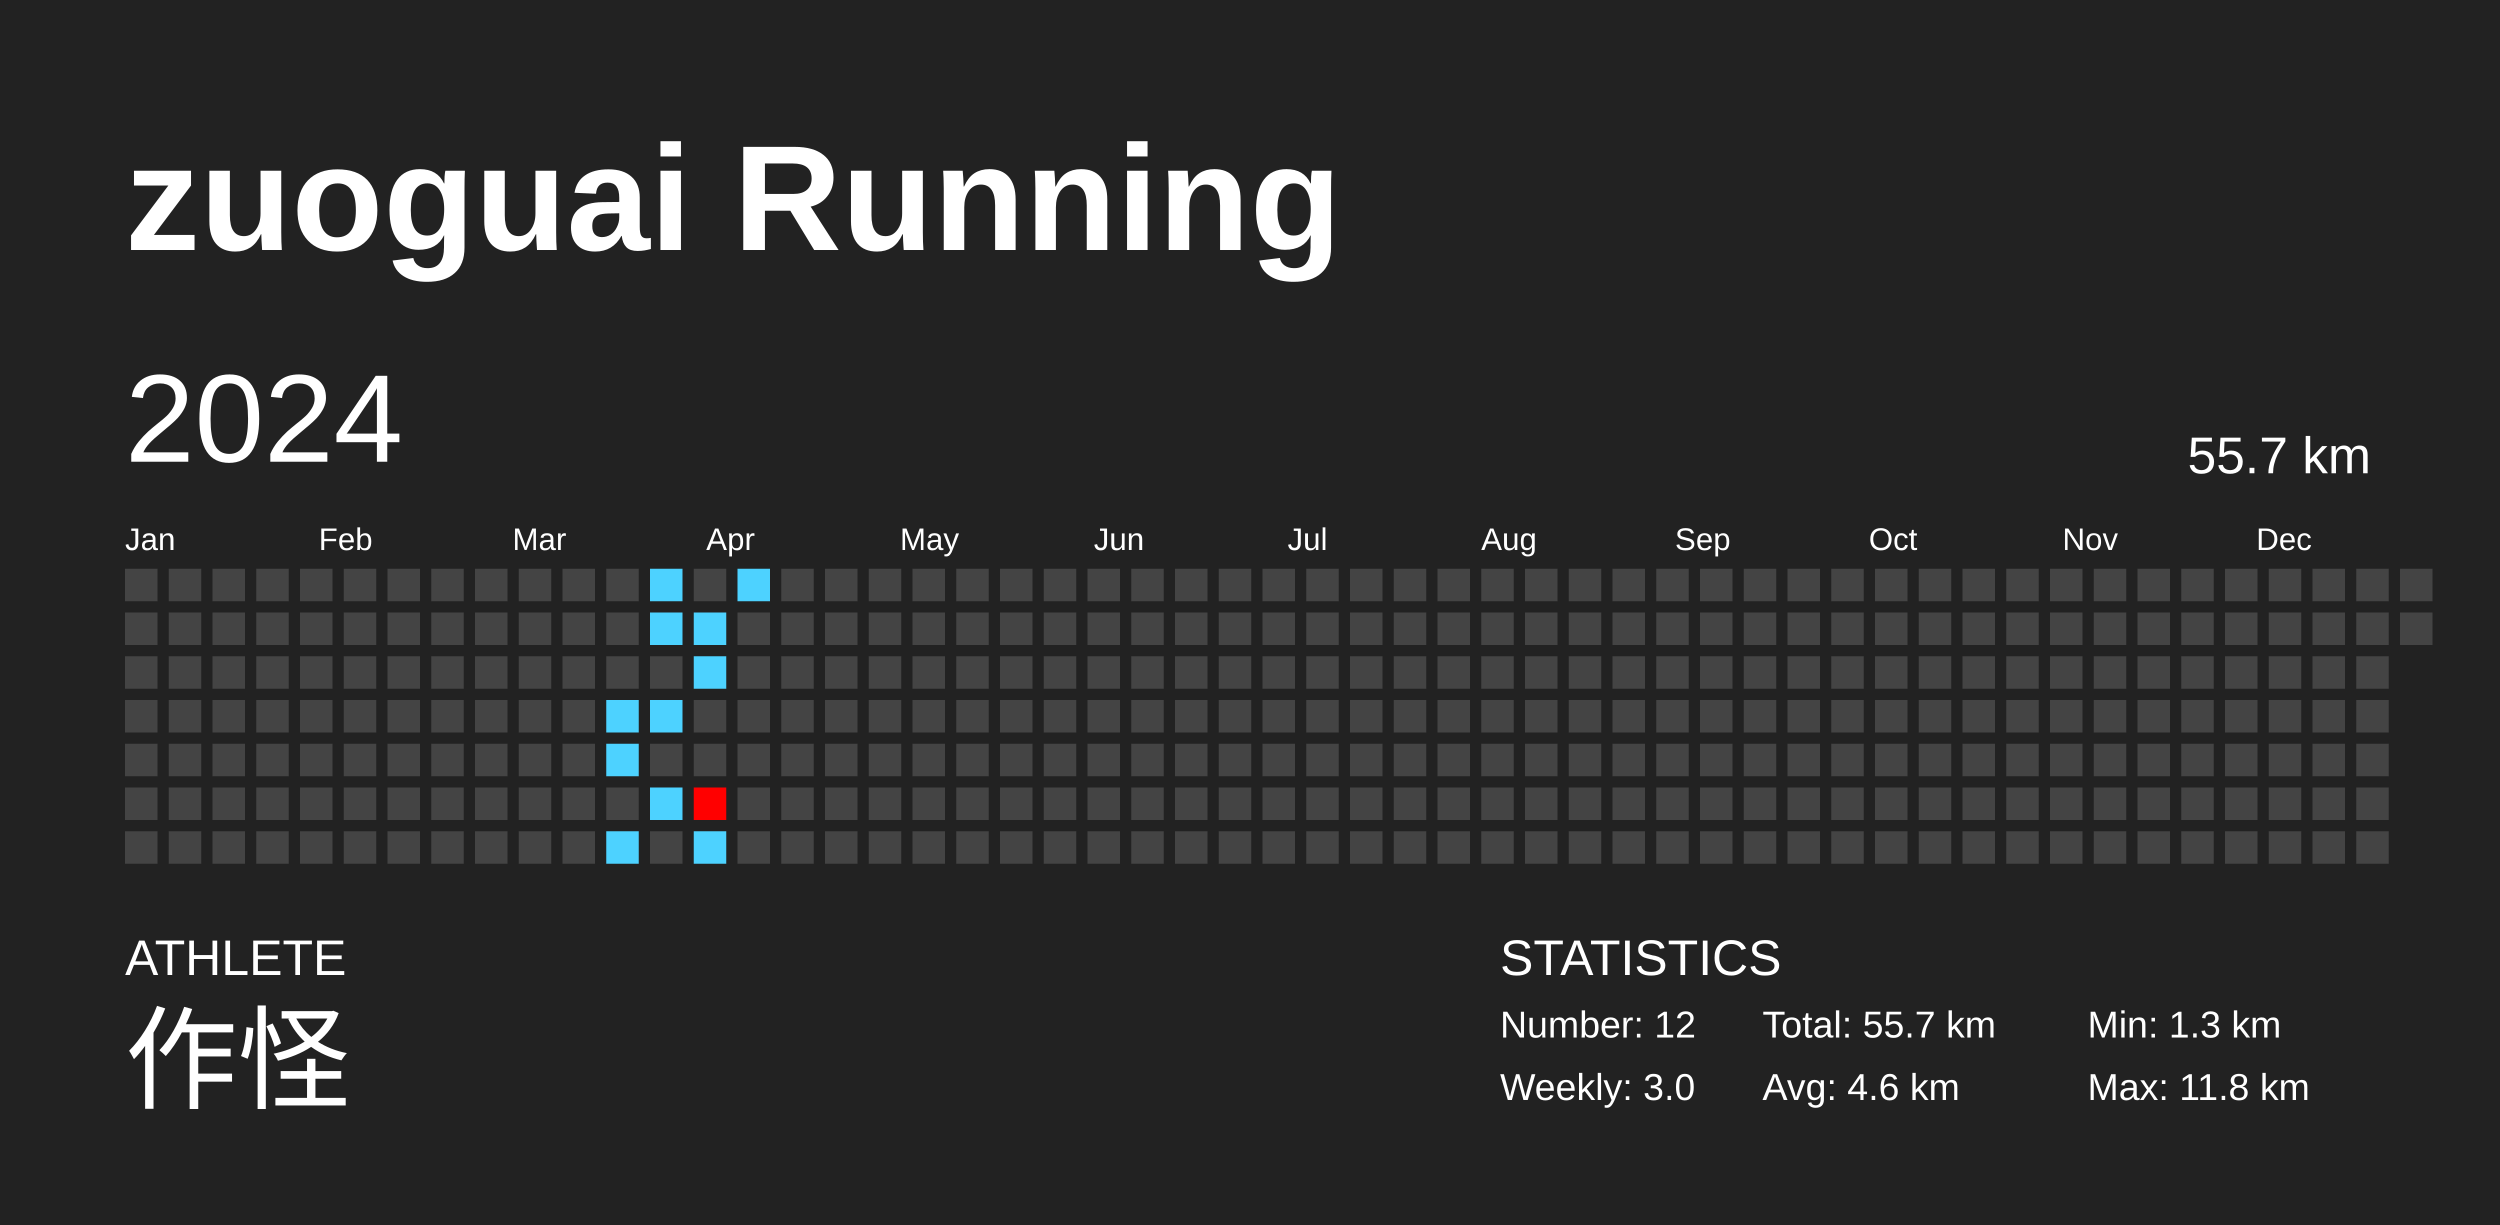
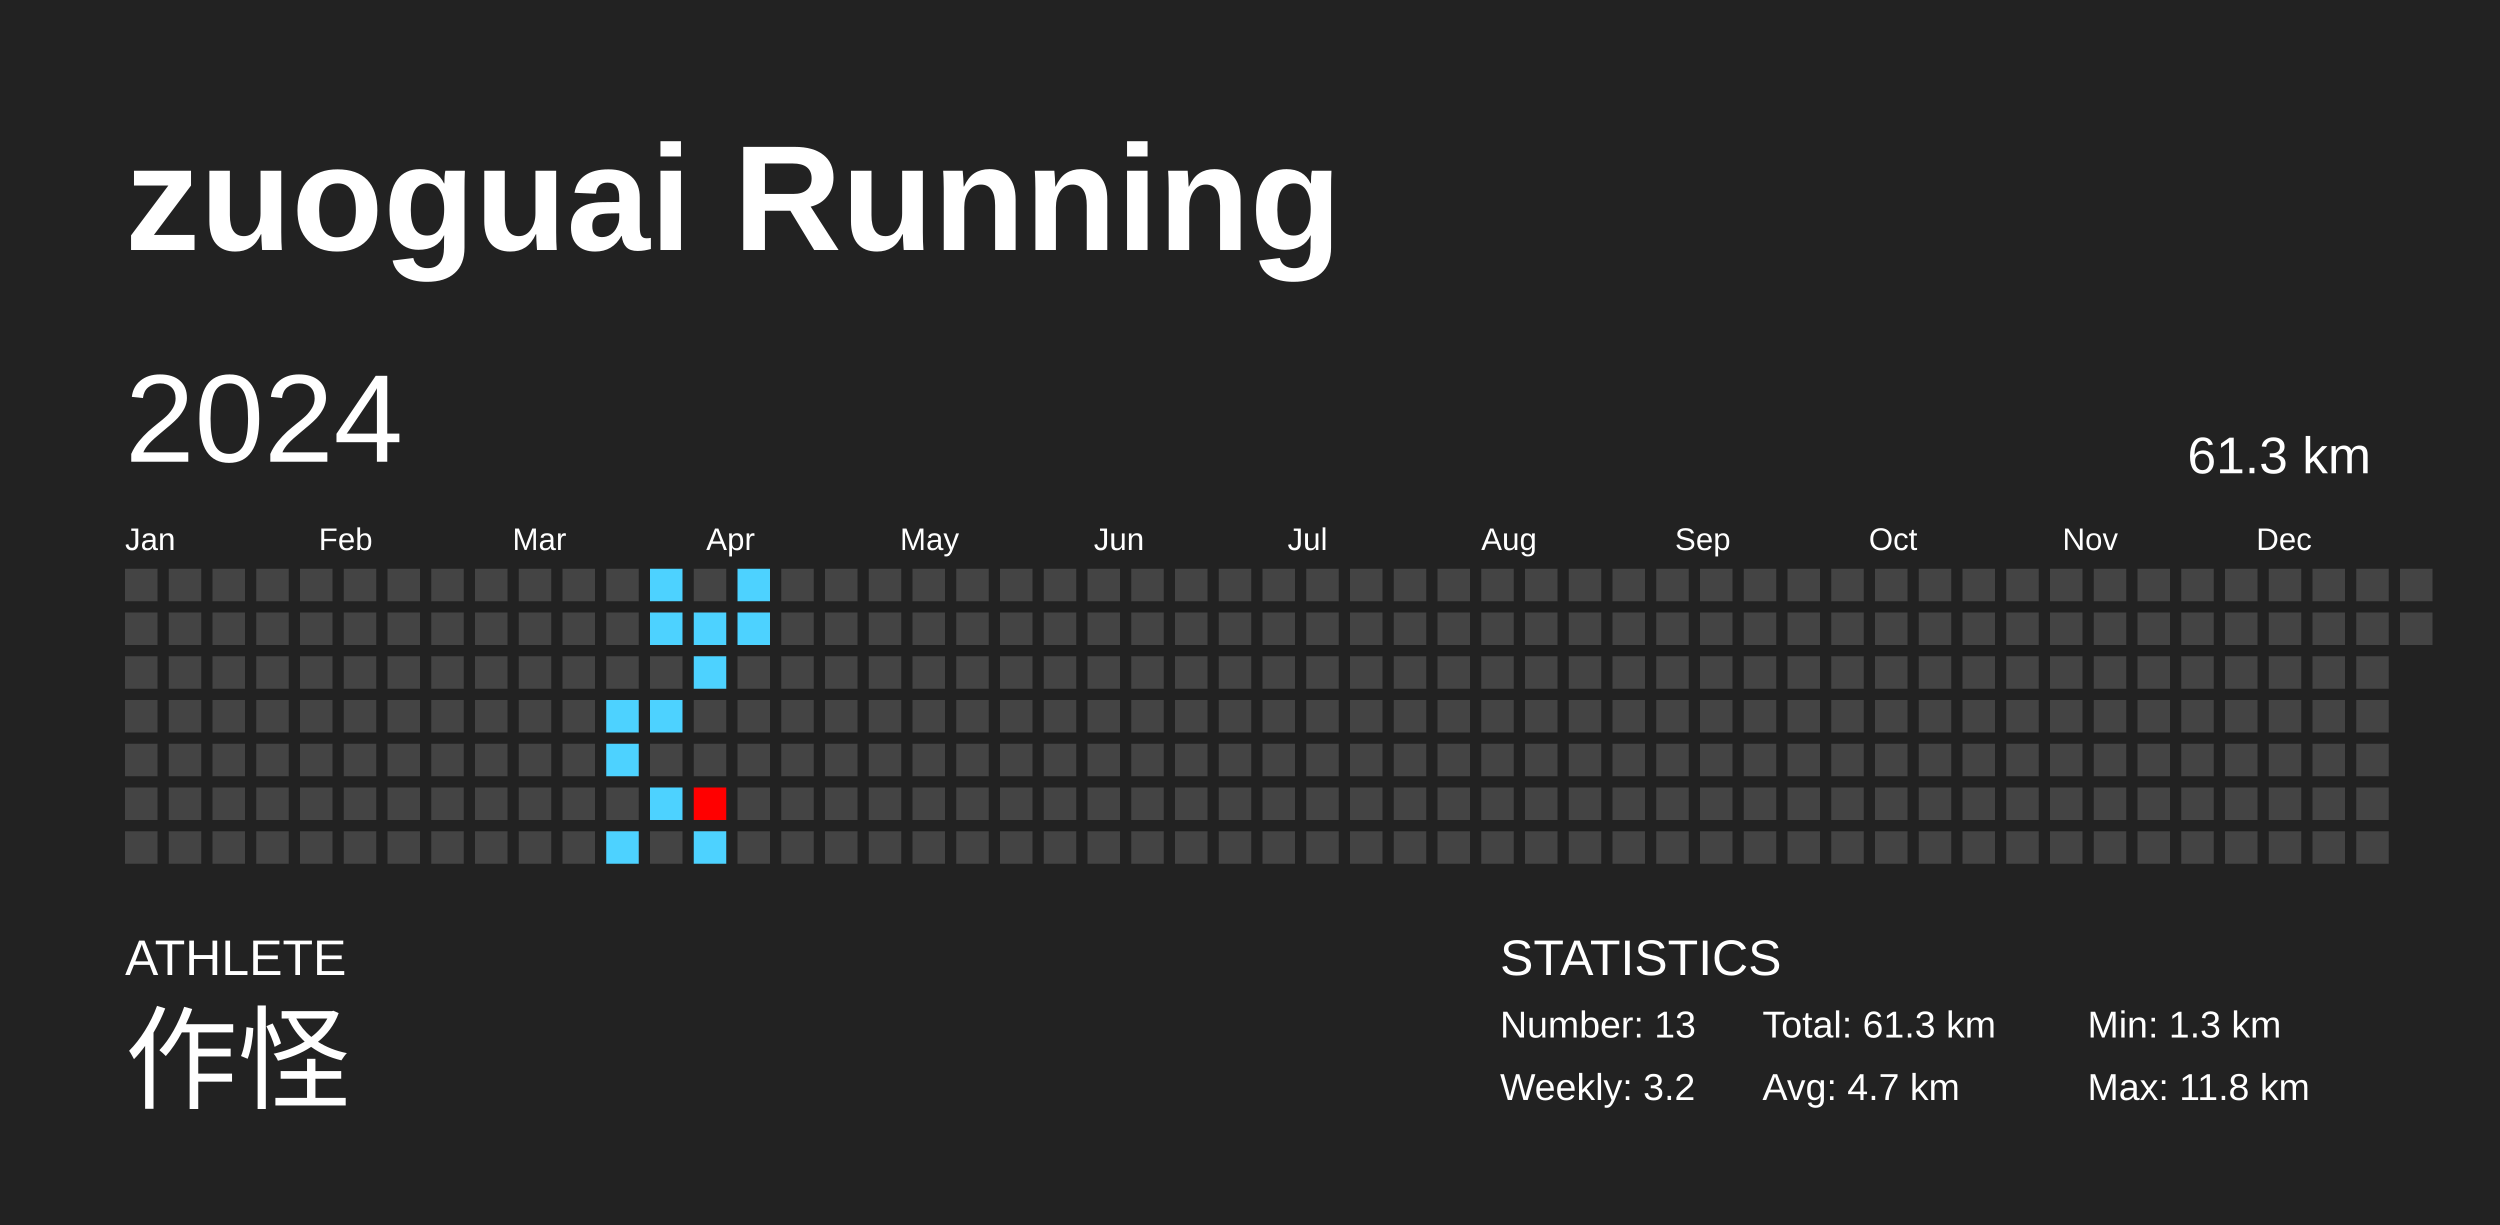
<svg xmlns="http://www.w3.org/2000/svg" baseProfile="full" height="98mm" version="1.1" viewBox="0,0,200,98" width="200mm">
  <defs />
  <rect fill="#222222" height="98" width="200" x="0" y="0" />
  <text fill="#FFFFFF" style="font-size:12px; font-family:Arial; font-weight:bold;" x="10" y="20">zuoguai Running</text>
  <text fill="#FFFFFF" style="font-size:4px; font-family:Arial" x="10" y="78">ATHLETE</text>
  <text fill="#FFFFFF" style="font-size:9px; font-family:Arial" x="10" y="88">作怪</text>
  <text fill="#FFFFFF" style="font-size:4px; font-family:Arial" x="120" y="78">STATISTICS</text>
-   <text fill="#FFFFFF" style="font-size:3px; font-family:Arial" x="120" y="83">Number: 12</text>
-   <text fill="#FFFFFF" style="font-size:3px; font-family:Arial" x="120" y="88">Weekly: 3.0</text>
-   <text fill="#FFFFFF" style="font-size:3px; font-family:Arial" x="141" y="83">Total: 55.7 km</text>
-   <text fill="#FFFFFF" style="font-size:3px; font-family:Arial" x="141" y="88">Avg: 4.6 km</text>
+   <text fill="#FFFFFF" style="font-size:3px; font-family:Arial" x="120" y="83">Number: 13</text>
+   <text fill="#FFFFFF" style="font-size:3px; font-family:Arial" x="120" y="88">Weekly: 3.2</text>
+   <text fill="#FFFFFF" style="font-size:3px; font-family:Arial" x="141" y="83">Total: 61.3 km</text>
+   <text fill="#FFFFFF" style="font-size:3px; font-family:Arial" x="141" y="88">Avg: 4.7 km</text>
  <text fill="#FFFFFF" style="font-size:3px; font-family:Arial" x="167" y="83">Min: 1.3 km</text>
  <text fill="#FFFFFF" style="font-size:3px; font-family:Arial" x="167" y="88">Max: 11.8 km</text>
  <text dominant-baseline="hanging" fill="#FFFFFF" style="font-size:10.0px; font-family:Arial;" x="10" y="30">2024</text>
-   <text dominant-baseline="hanging" fill="#FFFFFF" style="font-size:4.125px; font-family:Arial;" x="175" y="35">55.7 km</text>
+   <text dominant-baseline="hanging" fill="#FFFFFF" style="font-size:4.125px; font-family:Arial;" x="175" y="35">61.3 km</text>
  <text fill="#FFFFFF" style="font-size:2.5px; font-family:Arial" x="10.0" y="44">Jan</text>
  <text fill="#FFFFFF" style="font-size:2.5px; font-family:Arial" x="25.5" y="44">Feb</text>
  <text fill="#FFFFFF" style="font-size:2.5px; font-family:Arial" x="41.0" y="44">Mar</text>
  <text fill="#FFFFFF" style="font-size:2.5px; font-family:Arial" x="56.5" y="44">Apr</text>
  <text fill="#FFFFFF" style="font-size:2.5px; font-family:Arial" x="72.0" y="44">May</text>
  <text fill="#FFFFFF" style="font-size:2.5px; font-family:Arial" x="87.5" y="44">Jun</text>
  <text fill="#FFFFFF" style="font-size:2.5px; font-family:Arial" x="103.0" y="44">Jul</text>
  <text fill="#FFFFFF" style="font-size:2.5px; font-family:Arial" x="118.5" y="44">Aug</text>
  <text fill="#FFFFFF" style="font-size:2.5px; font-family:Arial" x="134.0" y="44">Sep</text>
  <text fill="#FFFFFF" style="font-size:2.5px; font-family:Arial" x="149.5" y="44">Oct</text>
  <text fill="#FFFFFF" style="font-size:2.5px; font-family:Arial" x="165.0" y="44">Nov</text>
  <text fill="#FFFFFF" style="font-size:2.5px; font-family:Arial" x="180.5" y="44">Dec</text>
  <rect fill="#444444" height="2.6" width="2.6" x="10.0" y="45.5" />
  <rect fill="#444444" height="2.6" width="2.6" x="10.0" y="49.0" />
  <rect fill="#444444" height="2.6" width="2.6" x="10.0" y="52.5" />
  <rect fill="#444444" height="2.6" width="2.6" x="10.0" y="56.0" />
  <rect fill="#444444" height="2.6" width="2.6" x="10.0" y="59.5" />
  <rect fill="#444444" height="2.6" width="2.6" x="10.0" y="63.0" />
  <rect fill="#444444" height="2.6" width="2.6" x="10.0" y="66.5" />
  <rect fill="#444444" height="2.6" width="2.6" x="13.5" y="45.5" />
  <rect fill="#444444" height="2.6" width="2.6" x="13.5" y="49.0" />
  <rect fill="#444444" height="2.6" width="2.6" x="13.5" y="52.5" />
  <rect fill="#444444" height="2.6" width="2.6" x="13.5" y="56.0" />
  <rect fill="#444444" height="2.6" width="2.6" x="13.5" y="59.5" />
  <rect fill="#444444" height="2.6" width="2.6" x="13.5" y="63.0" />
  <rect fill="#444444" height="2.6" width="2.6" x="13.5" y="66.5" />
  <rect fill="#444444" height="2.6" width="2.6" x="17.0" y="45.5" />
  <rect fill="#444444" height="2.6" width="2.6" x="17.0" y="49.0" />
  <rect fill="#444444" height="2.6" width="2.6" x="17.0" y="52.5" />
  <rect fill="#444444" height="2.6" width="2.6" x="17.0" y="56.0" />
  <rect fill="#444444" height="2.6" width="2.6" x="17.0" y="59.5" />
  <rect fill="#444444" height="2.6" width="2.6" x="17.0" y="63.0" />
  <rect fill="#444444" height="2.6" width="2.6" x="17.0" y="66.5" />
  <rect fill="#444444" height="2.6" width="2.6" x="20.5" y="45.5" />
  <rect fill="#444444" height="2.6" width="2.6" x="20.5" y="49.0" />
  <rect fill="#444444" height="2.6" width="2.6" x="20.5" y="52.5" />
  <rect fill="#444444" height="2.6" width="2.6" x="20.5" y="56.0" />
  <rect fill="#444444" height="2.6" width="2.6" x="20.5" y="59.5" />
  <rect fill="#444444" height="2.6" width="2.6" x="20.5" y="63.0" />
  <rect fill="#444444" height="2.6" width="2.6" x="20.5" y="66.5" />
  <rect fill="#444444" height="2.6" width="2.6" x="24.0" y="45.5" />
  <rect fill="#444444" height="2.6" width="2.6" x="24.0" y="49.0" />
  <rect fill="#444444" height="2.6" width="2.6" x="24.0" y="52.5" />
  <rect fill="#444444" height="2.6" width="2.6" x="24.0" y="56.0" />
  <rect fill="#444444" height="2.6" width="2.6" x="24.0" y="59.5" />
  <rect fill="#444444" height="2.6" width="2.6" x="24.0" y="63.0" />
  <rect fill="#444444" height="2.6" width="2.6" x="24.0" y="66.5" />
  <rect fill="#444444" height="2.6" width="2.6" x="27.5" y="45.5" />
  <rect fill="#444444" height="2.6" width="2.6" x="27.5" y="49.0" />
  <rect fill="#444444" height="2.6" width="2.6" x="27.5" y="52.5" />
  <rect fill="#444444" height="2.6" width="2.6" x="27.5" y="56.0" />
  <rect fill="#444444" height="2.6" width="2.6" x="27.5" y="59.5" />
  <rect fill="#444444" height="2.6" width="2.6" x="27.5" y="63.0" />
  <rect fill="#444444" height="2.6" width="2.6" x="27.5" y="66.5" />
  <rect fill="#444444" height="2.6" width="2.6" x="31.0" y="45.5" />
  <rect fill="#444444" height="2.6" width="2.6" x="31.0" y="49.0" />
  <rect fill="#444444" height="2.6" width="2.6" x="31.0" y="52.5" />
  <rect fill="#444444" height="2.6" width="2.6" x="31.0" y="56.0" />
  <rect fill="#444444" height="2.6" width="2.6" x="31.0" y="59.5" />
  <rect fill="#444444" height="2.6" width="2.6" x="31.0" y="63.0" />
  <rect fill="#444444" height="2.6" width="2.6" x="31.0" y="66.5" />
  <rect fill="#444444" height="2.6" width="2.6" x="34.5" y="45.5" />
  <rect fill="#444444" height="2.6" width="2.6" x="34.5" y="49.0" />
  <rect fill="#444444" height="2.6" width="2.6" x="34.5" y="52.5" />
  <rect fill="#444444" height="2.6" width="2.6" x="34.5" y="56.0" />
  <rect fill="#444444" height="2.6" width="2.6" x="34.5" y="59.5" />
  <rect fill="#444444" height="2.6" width="2.6" x="34.5" y="63.0" />
  <rect fill="#444444" height="2.6" width="2.6" x="34.5" y="66.5" />
  <rect fill="#444444" height="2.6" width="2.6" x="38.0" y="45.5" />
  <rect fill="#444444" height="2.6" width="2.6" x="38.0" y="49.0" />
  <rect fill="#444444" height="2.6" width="2.6" x="38.0" y="52.5" />
  <rect fill="#444444" height="2.6" width="2.6" x="38.0" y="56.0" />
  <rect fill="#444444" height="2.6" width="2.6" x="38.0" y="59.5" />
  <rect fill="#444444" height="2.6" width="2.6" x="38.0" y="63.0" />
  <rect fill="#444444" height="2.6" width="2.6" x="38.0" y="66.5" />
  <rect fill="#444444" height="2.6" width="2.6" x="41.5" y="45.5" />
  <rect fill="#444444" height="2.6" width="2.6" x="41.5" y="49.0" />
  <rect fill="#444444" height="2.6" width="2.6" x="41.5" y="52.5" />
  <rect fill="#444444" height="2.6" width="2.6" x="41.5" y="56.0" />
  <rect fill="#444444" height="2.6" width="2.6" x="41.5" y="59.5" />
  <rect fill="#444444" height="2.6" width="2.6" x="41.5" y="63.0" />
  <rect fill="#444444" height="2.6" width="2.6" x="41.5" y="66.5" />
  <rect fill="#444444" height="2.6" width="2.6" x="45.0" y="45.5" />
  <rect fill="#444444" height="2.6" width="2.6" x="45.0" y="49.0" />
  <rect fill="#444444" height="2.6" width="2.6" x="45.0" y="52.5" />
  <rect fill="#444444" height="2.6" width="2.6" x="45.0" y="56.0" />
  <rect fill="#444444" height="2.6" width="2.6" x="45.0" y="59.5" />
  <rect fill="#444444" height="2.6" width="2.6" x="45.0" y="63.0" />
  <rect fill="#444444" height="2.6" width="2.6" x="45.0" y="66.5" />
  <rect fill="#444444" height="2.6" width="2.6" x="48.5" y="45.5" />
  <rect fill="#444444" height="2.6" width="2.6" x="48.5" y="49.0" />
  <rect fill="#444444" height="2.6" width="2.6" x="48.5" y="52.5" />
  <rect fill="#4dd2ff" height="2.6" width="2.6" x="48.5" y="56.0" />
  <rect fill="#4dd2ff" height="2.6" width="2.6" x="48.5" y="59.5" />
  <rect fill="#444444" height="2.6" width="2.6" x="48.5" y="63.0" />
  <rect fill="#4dd2ff" height="2.6" width="2.6" x="48.5" y="66.5" />
  <rect fill="#4dd2ff" height="2.6" width="2.6" x="52.0" y="45.5" />
  <rect fill="#4dd2ff" height="2.6" width="2.6" x="52.0" y="49.0" />
  <rect fill="#444444" height="2.6" width="2.6" x="52.0" y="52.5" />
  <rect fill="#4dd2ff" height="2.6" width="2.6" x="52.0" y="56.0" />
  <rect fill="#444444" height="2.6" width="2.6" x="52.0" y="59.5" />
  <rect fill="#4dd2ff" height="2.6" width="2.6" x="52.0" y="63.0" />
  <rect fill="#444444" height="2.6" width="2.6" x="52.0" y="66.5" />
  <rect fill="#444444" height="2.6" width="2.6" x="55.5" y="45.5" />
  <rect fill="#4dd2ff" height="2.6" width="2.6" x="55.5" y="49.0" />
  <rect fill="#4dd2ff" height="2.6" width="2.6" x="55.5" y="52.5" />
  <rect fill="#444444" height="2.6" width="2.6" x="55.5" y="56.0" />
  <rect fill="#444444" height="2.6" width="2.6" x="55.5" y="59.5" />
  <rect fill="#ff0000" height="2.6" width="2.6" x="55.5" y="63.0" />
  <rect fill="#4dd2ff" height="2.6" width="2.6" x="55.5" y="66.5" />
  <rect fill="#4dd2ff" height="2.6" width="2.6" x="59.0" y="45.5" />
-   <rect fill="#444444" height="2.6" width="2.6" x="59.0" y="49.0" />
+   <rect fill="#4dd2ff" height="2.6" width="2.6" x="59.0" y="49.0" />
  <rect fill="#444444" height="2.6" width="2.6" x="59.0" y="52.5" />
  <rect fill="#444444" height="2.6" width="2.6" x="59.0" y="56.0" />
  <rect fill="#444444" height="2.6" width="2.6" x="59.0" y="59.5" />
  <rect fill="#444444" height="2.6" width="2.6" x="59.0" y="63.0" />
  <rect fill="#444444" height="2.6" width="2.6" x="59.0" y="66.5" />
  <rect fill="#444444" height="2.6" width="2.6" x="62.5" y="45.5" />
  <rect fill="#444444" height="2.6" width="2.6" x="62.5" y="49.0" />
  <rect fill="#444444" height="2.6" width="2.6" x="62.5" y="52.5" />
  <rect fill="#444444" height="2.6" width="2.6" x="62.5" y="56.0" />
  <rect fill="#444444" height="2.6" width="2.6" x="62.5" y="59.5" />
  <rect fill="#444444" height="2.6" width="2.6" x="62.5" y="63.0" />
  <rect fill="#444444" height="2.6" width="2.6" x="62.5" y="66.5" />
  <rect fill="#444444" height="2.6" width="2.6" x="66.0" y="45.5" />
  <rect fill="#444444" height="2.6" width="2.6" x="66.0" y="49.0" />
  <rect fill="#444444" height="2.6" width="2.6" x="66.0" y="52.5" />
  <rect fill="#444444" height="2.6" width="2.6" x="66.0" y="56.0" />
  <rect fill="#444444" height="2.6" width="2.6" x="66.0" y="59.5" />
  <rect fill="#444444" height="2.6" width="2.6" x="66.0" y="63.0" />
  <rect fill="#444444" height="2.6" width="2.6" x="66.0" y="66.5" />
  <rect fill="#444444" height="2.6" width="2.6" x="69.5" y="45.5" />
  <rect fill="#444444" height="2.6" width="2.6" x="69.5" y="49.0" />
  <rect fill="#444444" height="2.6" width="2.6" x="69.5" y="52.5" />
  <rect fill="#444444" height="2.6" width="2.6" x="69.5" y="56.0" />
  <rect fill="#444444" height="2.6" width="2.6" x="69.5" y="59.5" />
  <rect fill="#444444" height="2.6" width="2.6" x="69.5" y="63.0" />
  <rect fill="#444444" height="2.6" width="2.6" x="69.5" y="66.5" />
  <rect fill="#444444" height="2.6" width="2.6" x="73.0" y="45.5" />
  <rect fill="#444444" height="2.6" width="2.6" x="73.0" y="49.0" />
  <rect fill="#444444" height="2.6" width="2.6" x="73.0" y="52.5" />
  <rect fill="#444444" height="2.6" width="2.6" x="73.0" y="56.0" />
  <rect fill="#444444" height="2.6" width="2.6" x="73.0" y="59.5" />
  <rect fill="#444444" height="2.6" width="2.6" x="73.0" y="63.0" />
  <rect fill="#444444" height="2.6" width="2.6" x="73.0" y="66.5" />
  <rect fill="#444444" height="2.6" width="2.6" x="76.5" y="45.5" />
  <rect fill="#444444" height="2.6" width="2.6" x="76.5" y="49.0" />
  <rect fill="#444444" height="2.6" width="2.6" x="76.5" y="52.5" />
  <rect fill="#444444" height="2.6" width="2.6" x="76.5" y="56.0" />
  <rect fill="#444444" height="2.6" width="2.6" x="76.5" y="59.5" />
  <rect fill="#444444" height="2.6" width="2.6" x="76.5" y="63.0" />
  <rect fill="#444444" height="2.6" width="2.6" x="76.5" y="66.5" />
  <rect fill="#444444" height="2.6" width="2.6" x="80.0" y="45.5" />
  <rect fill="#444444" height="2.6" width="2.6" x="80.0" y="49.0" />
  <rect fill="#444444" height="2.6" width="2.6" x="80.0" y="52.5" />
  <rect fill="#444444" height="2.6" width="2.6" x="80.0" y="56.0" />
  <rect fill="#444444" height="2.6" width="2.6" x="80.0" y="59.5" />
  <rect fill="#444444" height="2.6" width="2.6" x="80.0" y="63.0" />
  <rect fill="#444444" height="2.6" width="2.6" x="80.0" y="66.5" />
  <rect fill="#444444" height="2.6" width="2.6" x="83.5" y="45.5" />
  <rect fill="#444444" height="2.6" width="2.6" x="83.5" y="49.0" />
  <rect fill="#444444" height="2.6" width="2.6" x="83.5" y="52.5" />
  <rect fill="#444444" height="2.6" width="2.6" x="83.5" y="56.0" />
  <rect fill="#444444" height="2.6" width="2.6" x="83.5" y="59.5" />
  <rect fill="#444444" height="2.6" width="2.6" x="83.5" y="63.0" />
  <rect fill="#444444" height="2.6" width="2.6" x="83.5" y="66.5" />
  <rect fill="#444444" height="2.6" width="2.6" x="87.0" y="45.5" />
  <rect fill="#444444" height="2.6" width="2.6" x="87.0" y="49.0" />
  <rect fill="#444444" height="2.6" width="2.6" x="87.0" y="52.5" />
  <rect fill="#444444" height="2.6" width="2.6" x="87.0" y="56.0" />
  <rect fill="#444444" height="2.6" width="2.6" x="87.0" y="59.5" />
  <rect fill="#444444" height="2.6" width="2.6" x="87.0" y="63.0" />
  <rect fill="#444444" height="2.6" width="2.6" x="87.0" y="66.5" />
  <rect fill="#444444" height="2.6" width="2.6" x="90.5" y="45.5" />
  <rect fill="#444444" height="2.6" width="2.6" x="90.5" y="49.0" />
  <rect fill="#444444" height="2.6" width="2.6" x="90.5" y="52.5" />
  <rect fill="#444444" height="2.6" width="2.6" x="90.5" y="56.0" />
  <rect fill="#444444" height="2.6" width="2.6" x="90.5" y="59.5" />
  <rect fill="#444444" height="2.6" width="2.6" x="90.5" y="63.0" />
  <rect fill="#444444" height="2.6" width="2.6" x="90.5" y="66.5" />
  <rect fill="#444444" height="2.6" width="2.6" x="94.0" y="45.5" />
  <rect fill="#444444" height="2.6" width="2.6" x="94.0" y="49.0" />
  <rect fill="#444444" height="2.6" width="2.6" x="94.0" y="52.5" />
  <rect fill="#444444" height="2.6" width="2.6" x="94.0" y="56.0" />
  <rect fill="#444444" height="2.6" width="2.6" x="94.0" y="59.5" />
  <rect fill="#444444" height="2.6" width="2.6" x="94.0" y="63.0" />
  <rect fill="#444444" height="2.6" width="2.6" x="94.0" y="66.5" />
  <rect fill="#444444" height="2.6" width="2.6" x="97.5" y="45.5" />
  <rect fill="#444444" height="2.6" width="2.6" x="97.5" y="49.0" />
  <rect fill="#444444" height="2.6" width="2.6" x="97.5" y="52.5" />
  <rect fill="#444444" height="2.6" width="2.6" x="97.5" y="56.0" />
  <rect fill="#444444" height="2.6" width="2.6" x="97.5" y="59.5" />
  <rect fill="#444444" height="2.6" width="2.6" x="97.5" y="63.0" />
  <rect fill="#444444" height="2.6" width="2.6" x="97.5" y="66.5" />
  <rect fill="#444444" height="2.6" width="2.6" x="101.0" y="45.5" />
  <rect fill="#444444" height="2.6" width="2.6" x="101.0" y="49.0" />
  <rect fill="#444444" height="2.6" width="2.6" x="101.0" y="52.5" />
  <rect fill="#444444" height="2.6" width="2.6" x="101.0" y="56.0" />
  <rect fill="#444444" height="2.6" width="2.6" x="101.0" y="59.5" />
  <rect fill="#444444" height="2.6" width="2.6" x="101.0" y="63.0" />
  <rect fill="#444444" height="2.6" width="2.6" x="101.0" y="66.5" />
  <rect fill="#444444" height="2.6" width="2.6" x="104.5" y="45.5" />
  <rect fill="#444444" height="2.6" width="2.6" x="104.5" y="49.0" />
  <rect fill="#444444" height="2.6" width="2.6" x="104.5" y="52.5" />
  <rect fill="#444444" height="2.6" width="2.6" x="104.5" y="56.0" />
  <rect fill="#444444" height="2.6" width="2.6" x="104.5" y="59.5" />
  <rect fill="#444444" height="2.6" width="2.6" x="104.5" y="63.0" />
  <rect fill="#444444" height="2.6" width="2.6" x="104.5" y="66.5" />
  <rect fill="#444444" height="2.6" width="2.6" x="108.0" y="45.5" />
  <rect fill="#444444" height="2.6" width="2.6" x="108.0" y="49.0" />
  <rect fill="#444444" height="2.6" width="2.6" x="108.0" y="52.5" />
  <rect fill="#444444" height="2.6" width="2.6" x="108.0" y="56.0" />
  <rect fill="#444444" height="2.6" width="2.6" x="108.0" y="59.5" />
  <rect fill="#444444" height="2.6" width="2.6" x="108.0" y="63.0" />
  <rect fill="#444444" height="2.6" width="2.6" x="108.0" y="66.5" />
  <rect fill="#444444" height="2.6" width="2.6" x="111.5" y="45.5" />
  <rect fill="#444444" height="2.6" width="2.6" x="111.5" y="49.0" />
  <rect fill="#444444" height="2.6" width="2.6" x="111.5" y="52.5" />
  <rect fill="#444444" height="2.6" width="2.6" x="111.5" y="56.0" />
  <rect fill="#444444" height="2.6" width="2.6" x="111.5" y="59.5" />
  <rect fill="#444444" height="2.6" width="2.6" x="111.5" y="63.0" />
  <rect fill="#444444" height="2.6" width="2.6" x="111.5" y="66.5" />
  <rect fill="#444444" height="2.6" width="2.6" x="115.0" y="45.5" />
  <rect fill="#444444" height="2.6" width="2.6" x="115.0" y="49.0" />
  <rect fill="#444444" height="2.6" width="2.6" x="115.0" y="52.5" />
  <rect fill="#444444" height="2.6" width="2.6" x="115.0" y="56.0" />
  <rect fill="#444444" height="2.6" width="2.6" x="115.0" y="59.5" />
  <rect fill="#444444" height="2.6" width="2.6" x="115.0" y="63.0" />
  <rect fill="#444444" height="2.6" width="2.6" x="115.0" y="66.5" />
  <rect fill="#444444" height="2.6" width="2.6" x="118.5" y="45.5" />
  <rect fill="#444444" height="2.6" width="2.6" x="118.5" y="49.0" />
  <rect fill="#444444" height="2.6" width="2.6" x="118.5" y="52.5" />
  <rect fill="#444444" height="2.6" width="2.6" x="118.5" y="56.0" />
  <rect fill="#444444" height="2.6" width="2.6" x="118.5" y="59.5" />
  <rect fill="#444444" height="2.6" width="2.6" x="118.5" y="63.0" />
  <rect fill="#444444" height="2.6" width="2.6" x="118.5" y="66.5" />
  <rect fill="#444444" height="2.6" width="2.6" x="122.0" y="45.5" />
  <rect fill="#444444" height="2.6" width="2.6" x="122.0" y="49.0" />
  <rect fill="#444444" height="2.6" width="2.6" x="122.0" y="52.5" />
  <rect fill="#444444" height="2.6" width="2.6" x="122.0" y="56.0" />
  <rect fill="#444444" height="2.6" width="2.6" x="122.0" y="59.5" />
  <rect fill="#444444" height="2.6" width="2.6" x="122.0" y="63.0" />
  <rect fill="#444444" height="2.6" width="2.6" x="122.0" y="66.5" />
  <rect fill="#444444" height="2.6" width="2.6" x="125.5" y="45.5" />
  <rect fill="#444444" height="2.6" width="2.6" x="125.5" y="49.0" />
  <rect fill="#444444" height="2.6" width="2.6" x="125.5" y="52.5" />
  <rect fill="#444444" height="2.6" width="2.6" x="125.5" y="56.0" />
  <rect fill="#444444" height="2.6" width="2.6" x="125.5" y="59.5" />
  <rect fill="#444444" height="2.6" width="2.6" x="125.5" y="63.0" />
  <rect fill="#444444" height="2.6" width="2.6" x="125.5" y="66.5" />
  <rect fill="#444444" height="2.6" width="2.6" x="129.0" y="45.5" />
  <rect fill="#444444" height="2.6" width="2.6" x="129.0" y="49.0" />
  <rect fill="#444444" height="2.6" width="2.6" x="129.0" y="52.5" />
  <rect fill="#444444" height="2.6" width="2.6" x="129.0" y="56.0" />
  <rect fill="#444444" height="2.6" width="2.6" x="129.0" y="59.5" />
  <rect fill="#444444" height="2.6" width="2.6" x="129.0" y="63.0" />
  <rect fill="#444444" height="2.6" width="2.6" x="129.0" y="66.5" />
  <rect fill="#444444" height="2.6" width="2.6" x="132.5" y="45.5" />
  <rect fill="#444444" height="2.6" width="2.6" x="132.5" y="49.0" />
  <rect fill="#444444" height="2.6" width="2.6" x="132.5" y="52.5" />
  <rect fill="#444444" height="2.6" width="2.6" x="132.5" y="56.0" />
  <rect fill="#444444" height="2.6" width="2.6" x="132.5" y="59.5" />
  <rect fill="#444444" height="2.6" width="2.6" x="132.5" y="63.0" />
  <rect fill="#444444" height="2.6" width="2.6" x="132.5" y="66.5" />
  <rect fill="#444444" height="2.6" width="2.6" x="136.0" y="45.5" />
  <rect fill="#444444" height="2.6" width="2.6" x="136.0" y="49.0" />
  <rect fill="#444444" height="2.6" width="2.6" x="136.0" y="52.5" />
  <rect fill="#444444" height="2.6" width="2.6" x="136.0" y="56.0" />
  <rect fill="#444444" height="2.6" width="2.6" x="136.0" y="59.5" />
  <rect fill="#444444" height="2.6" width="2.6" x="136.0" y="63.0" />
  <rect fill="#444444" height="2.6" width="2.6" x="136.0" y="66.5" />
  <rect fill="#444444" height="2.6" width="2.6" x="139.5" y="45.5" />
  <rect fill="#444444" height="2.6" width="2.6" x="139.5" y="49.0" />
  <rect fill="#444444" height="2.6" width="2.6" x="139.5" y="52.5" />
  <rect fill="#444444" height="2.6" width="2.6" x="139.5" y="56.0" />
  <rect fill="#444444" height="2.6" width="2.6" x="139.5" y="59.5" />
  <rect fill="#444444" height="2.6" width="2.6" x="139.5" y="63.0" />
  <rect fill="#444444" height="2.6" width="2.6" x="139.5" y="66.5" />
  <rect fill="#444444" height="2.6" width="2.6" x="143.0" y="45.5" />
  <rect fill="#444444" height="2.6" width="2.6" x="143.0" y="49.0" />
  <rect fill="#444444" height="2.6" width="2.6" x="143.0" y="52.5" />
  <rect fill="#444444" height="2.6" width="2.6" x="143.0" y="56.0" />
  <rect fill="#444444" height="2.6" width="2.6" x="143.0" y="59.5" />
  <rect fill="#444444" height="2.6" width="2.6" x="143.0" y="63.0" />
  <rect fill="#444444" height="2.6" width="2.6" x="143.0" y="66.5" />
  <rect fill="#444444" height="2.6" width="2.6" x="146.5" y="45.5" />
  <rect fill="#444444" height="2.6" width="2.6" x="146.5" y="49.0" />
  <rect fill="#444444" height="2.6" width="2.6" x="146.5" y="52.5" />
  <rect fill="#444444" height="2.6" width="2.6" x="146.5" y="56.0" />
  <rect fill="#444444" height="2.6" width="2.6" x="146.5" y="59.5" />
  <rect fill="#444444" height="2.6" width="2.6" x="146.5" y="63.0" />
  <rect fill="#444444" height="2.6" width="2.6" x="146.5" y="66.5" />
  <rect fill="#444444" height="2.6" width="2.6" x="150.0" y="45.5" />
  <rect fill="#444444" height="2.6" width="2.6" x="150.0" y="49.0" />
  <rect fill="#444444" height="2.6" width="2.6" x="150.0" y="52.5" />
  <rect fill="#444444" height="2.6" width="2.6" x="150.0" y="56.0" />
  <rect fill="#444444" height="2.6" width="2.6" x="150.0" y="59.5" />
  <rect fill="#444444" height="2.6" width="2.6" x="150.0" y="63.0" />
  <rect fill="#444444" height="2.6" width="2.6" x="150.0" y="66.5" />
  <rect fill="#444444" height="2.6" width="2.6" x="153.5" y="45.5" />
  <rect fill="#444444" height="2.6" width="2.6" x="153.5" y="49.0" />
  <rect fill="#444444" height="2.6" width="2.6" x="153.5" y="52.5" />
  <rect fill="#444444" height="2.6" width="2.6" x="153.5" y="56.0" />
  <rect fill="#444444" height="2.6" width="2.6" x="153.5" y="59.5" />
  <rect fill="#444444" height="2.6" width="2.6" x="153.5" y="63.0" />
  <rect fill="#444444" height="2.6" width="2.6" x="153.5" y="66.5" />
  <rect fill="#444444" height="2.6" width="2.6" x="157.0" y="45.5" />
  <rect fill="#444444" height="2.6" width="2.6" x="157.0" y="49.0" />
  <rect fill="#444444" height="2.6" width="2.6" x="157.0" y="52.5" />
  <rect fill="#444444" height="2.6" width="2.6" x="157.0" y="56.0" />
  <rect fill="#444444" height="2.6" width="2.6" x="157.0" y="59.5" />
  <rect fill="#444444" height="2.6" width="2.6" x="157.0" y="63.0" />
  <rect fill="#444444" height="2.6" width="2.6" x="157.0" y="66.5" />
  <rect fill="#444444" height="2.6" width="2.6" x="160.5" y="45.5" />
  <rect fill="#444444" height="2.6" width="2.6" x="160.5" y="49.0" />
  <rect fill="#444444" height="2.6" width="2.6" x="160.5" y="52.5" />
  <rect fill="#444444" height="2.6" width="2.6" x="160.5" y="56.0" />
  <rect fill="#444444" height="2.6" width="2.6" x="160.5" y="59.5" />
  <rect fill="#444444" height="2.6" width="2.6" x="160.5" y="63.0" />
  <rect fill="#444444" height="2.6" width="2.6" x="160.5" y="66.5" />
  <rect fill="#444444" height="2.6" width="2.6" x="164.0" y="45.5" />
  <rect fill="#444444" height="2.6" width="2.6" x="164.0" y="49.0" />
  <rect fill="#444444" height="2.6" width="2.6" x="164.0" y="52.5" />
  <rect fill="#444444" height="2.6" width="2.6" x="164.0" y="56.0" />
  <rect fill="#444444" height="2.6" width="2.6" x="164.0" y="59.5" />
  <rect fill="#444444" height="2.6" width="2.6" x="164.0" y="63.0" />
  <rect fill="#444444" height="2.6" width="2.6" x="164.0" y="66.5" />
  <rect fill="#444444" height="2.6" width="2.6" x="167.5" y="45.5" />
  <rect fill="#444444" height="2.6" width="2.6" x="167.5" y="49.0" />
  <rect fill="#444444" height="2.6" width="2.6" x="167.5" y="52.5" />
  <rect fill="#444444" height="2.6" width="2.6" x="167.5" y="56.0" />
  <rect fill="#444444" height="2.6" width="2.6" x="167.5" y="59.5" />
  <rect fill="#444444" height="2.6" width="2.6" x="167.5" y="63.0" />
  <rect fill="#444444" height="2.6" width="2.6" x="167.5" y="66.5" />
  <rect fill="#444444" height="2.6" width="2.6" x="171.0" y="45.5" />
  <rect fill="#444444" height="2.6" width="2.6" x="171.0" y="49.0" />
  <rect fill="#444444" height="2.6" width="2.6" x="171.0" y="52.5" />
  <rect fill="#444444" height="2.6" width="2.6" x="171.0" y="56.0" />
  <rect fill="#444444" height="2.6" width="2.6" x="171.0" y="59.5" />
  <rect fill="#444444" height="2.6" width="2.6" x="171.0" y="63.0" />
  <rect fill="#444444" height="2.6" width="2.6" x="171.0" y="66.5" />
  <rect fill="#444444" height="2.6" width="2.6" x="174.5" y="45.5" />
  <rect fill="#444444" height="2.6" width="2.6" x="174.5" y="49.0" />
  <rect fill="#444444" height="2.6" width="2.6" x="174.5" y="52.5" />
  <rect fill="#444444" height="2.6" width="2.6" x="174.5" y="56.0" />
  <rect fill="#444444" height="2.6" width="2.6" x="174.5" y="59.5" />
  <rect fill="#444444" height="2.6" width="2.6" x="174.5" y="63.0" />
  <rect fill="#444444" height="2.6" width="2.6" x="174.5" y="66.5" />
  <rect fill="#444444" height="2.6" width="2.6" x="178.0" y="45.5" />
  <rect fill="#444444" height="2.6" width="2.6" x="178.0" y="49.0" />
  <rect fill="#444444" height="2.6" width="2.6" x="178.0" y="52.5" />
  <rect fill="#444444" height="2.6" width="2.6" x="178.0" y="56.0" />
  <rect fill="#444444" height="2.6" width="2.6" x="178.0" y="59.5" />
  <rect fill="#444444" height="2.6" width="2.6" x="178.0" y="63.0" />
  <rect fill="#444444" height="2.6" width="2.6" x="178.0" y="66.5" />
  <rect fill="#444444" height="2.6" width="2.6" x="181.5" y="45.5" />
  <rect fill="#444444" height="2.6" width="2.6" x="181.5" y="49.0" />
  <rect fill="#444444" height="2.6" width="2.6" x="181.5" y="52.5" />
  <rect fill="#444444" height="2.6" width="2.6" x="181.5" y="56.0" />
  <rect fill="#444444" height="2.6" width="2.6" x="181.5" y="59.5" />
  <rect fill="#444444" height="2.6" width="2.6" x="181.5" y="63.0" />
  <rect fill="#444444" height="2.6" width="2.6" x="181.5" y="66.5" />
  <rect fill="#444444" height="2.6" width="2.6" x="185.0" y="45.5" />
  <rect fill="#444444" height="2.6" width="2.6" x="185.0" y="49.0" />
  <rect fill="#444444" height="2.6" width="2.6" x="185.0" y="52.5" />
  <rect fill="#444444" height="2.6" width="2.6" x="185.0" y="56.0" />
  <rect fill="#444444" height="2.6" width="2.6" x="185.0" y="59.5" />
  <rect fill="#444444" height="2.6" width="2.6" x="185.0" y="63.0" />
  <rect fill="#444444" height="2.6" width="2.6" x="185.0" y="66.5" />
  <rect fill="#444444" height="2.6" width="2.6" x="188.5" y="45.5" />
  <rect fill="#444444" height="2.6" width="2.6" x="188.5" y="49.0" />
  <rect fill="#444444" height="2.6" width="2.6" x="188.5" y="52.5" />
  <rect fill="#444444" height="2.6" width="2.6" x="188.5" y="56.0" />
  <rect fill="#444444" height="2.6" width="2.6" x="188.5" y="59.5" />
  <rect fill="#444444" height="2.6" width="2.6" x="188.5" y="63.0" />
  <rect fill="#444444" height="2.6" width="2.6" x="188.5" y="66.5" />
  <rect fill="#444444" height="2.6" width="2.6" x="192.0" y="45.5" />
  <rect fill="#444444" height="2.6" width="2.6" x="192.0" y="49.0" />
</svg>
